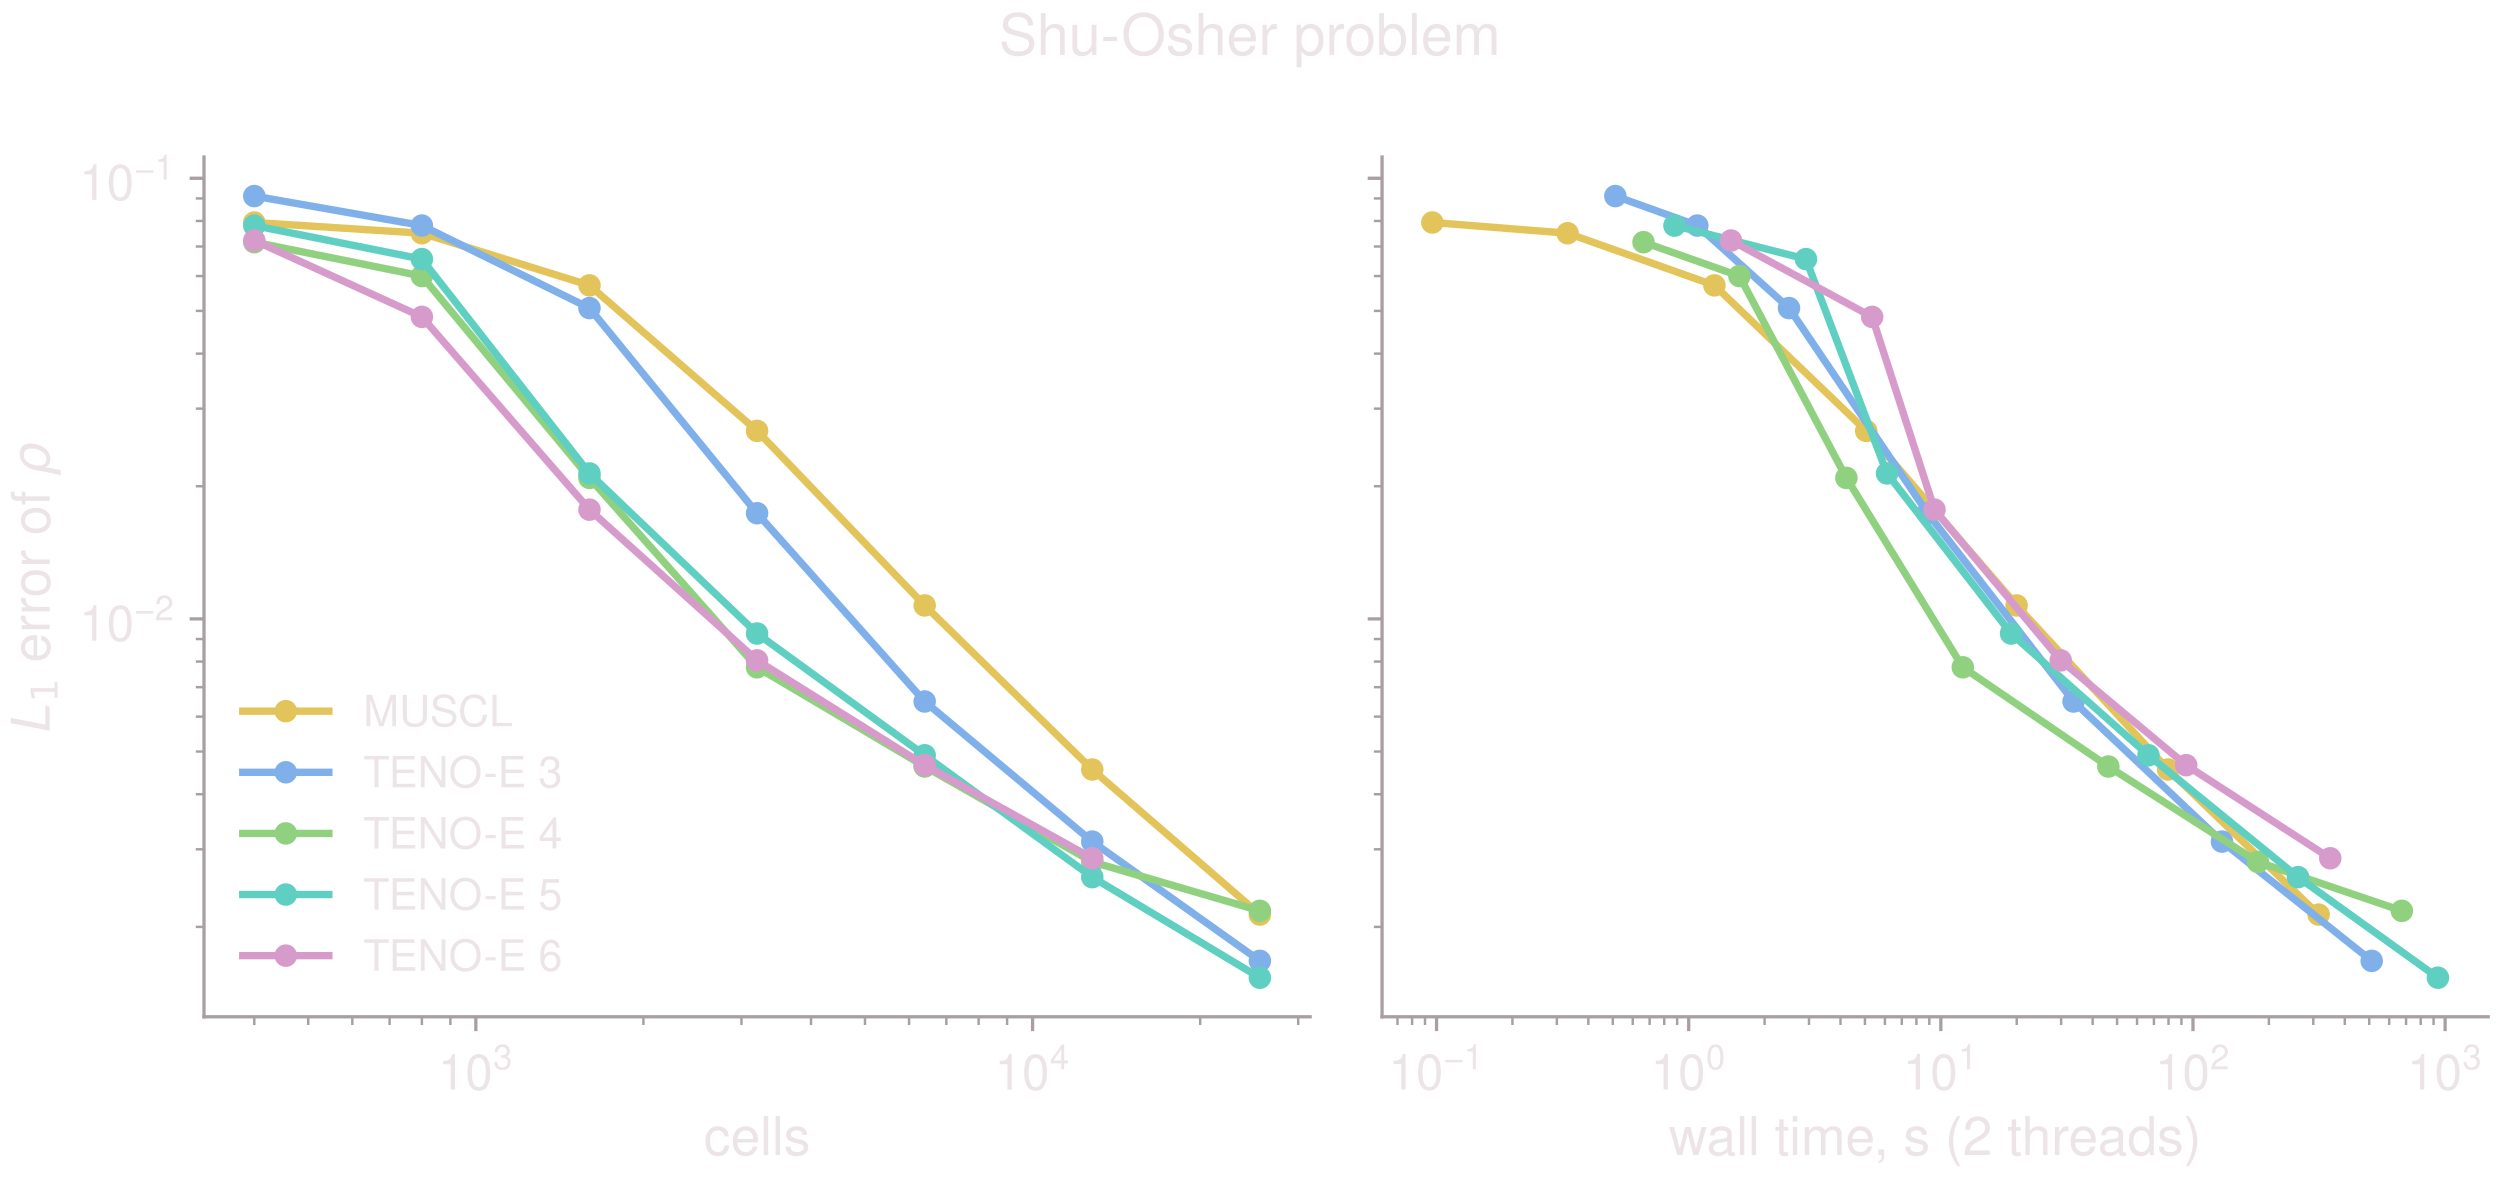
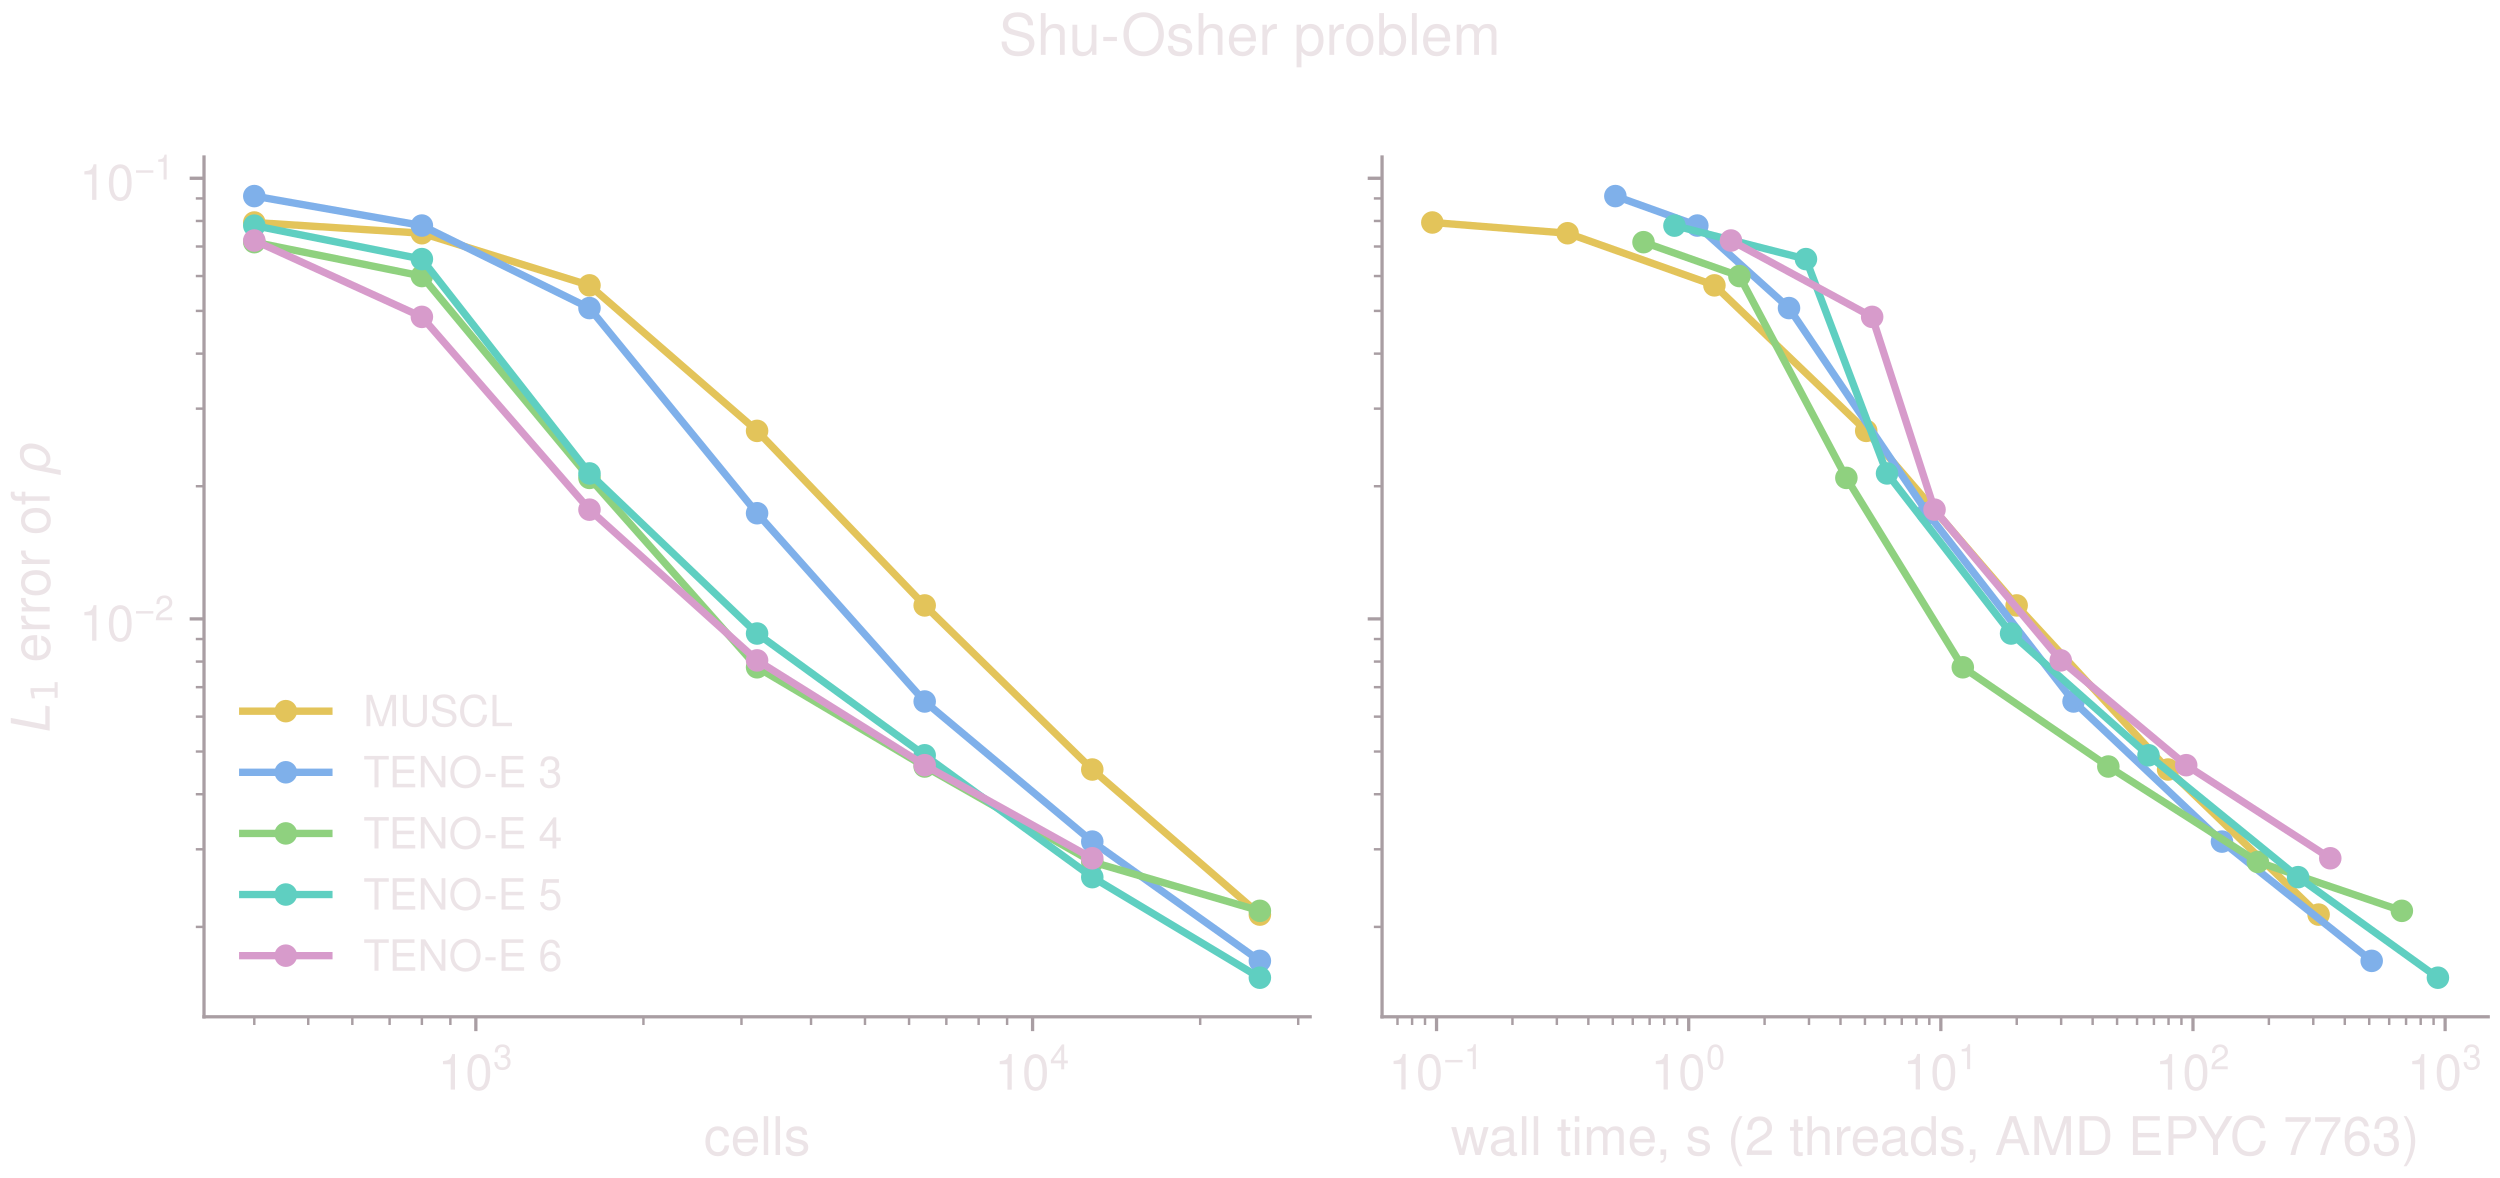
<svg xmlns="http://www.w3.org/2000/svg" xmlns:xlink="http://www.w3.org/1999/xlink" width="609.77pt" height="287.245pt" viewBox="0 0 609.77 287.245" version="1.1">
  <defs>
    <style type="text/css">*{stroke-linejoin: round; stroke-linecap: butt}</style>
  </defs>
  <g id="figure_1">
    <g id="patch_1">
      <path d="M 0 287.245  L 609.77 287.245  L 609.77 0  L 0 0  L 0 287.245  z " style="fill: none" />
    </g>
    <g id="axes_1">
      <g id="patch_2">
        <path d="M 49.76 248.003  L 319.555 248.003  L 319.555 38.295  L 49.76 38.295  L 49.76 248.003  z " style="fill: none" />
      </g>
      <g id="matplotlib.axis_1">
        <g id="xtick_1">
          <g id="line2d_1">
            <defs>
              <path id="me1e8b48456" d="M 0 0  L 0 3.5  " style="stroke: #a99ea3; stroke-width: 0.8" />
            </defs>
            <g>
              <use xlink:href="#me1e8b48456" x="116.061" y="248.003" style="fill: #a99ea3; stroke: #a99ea3; stroke-width: 0.8" />
            </g>
          </g>
          <g id="text_1">
            <g style="fill: #ece4e7" transform="translate(106.8212 265.9229)">
              <text>
                <tspan x="0" y="-0.16" style="font-size: 12px; font-family: 'Helvetica'; fill: #ece4e7">1</tspan>
                <tspan x="6.674" y="-0.16" style="font-size: 12px; font-family: 'Helvetica'; fill: #ece4e7">0</tspan>
                <tspan x="13.463" y="-5.116" style="font-size: 8.4px; font-family: 'Helvetica'; fill: #ece4e7">3</tspan>
              </text>
            </g>
          </g>
        </g>
        <g id="xtick_2">
          <g id="line2d_2">
            <g>
              <use xlink:href="#me1e8b48456" x="251.855" y="248.003" style="fill: #a99ea3; stroke: #a99ea3; stroke-width: 0.8" />
            </g>
          </g>
          <g id="text_2">
            <g style="fill: #ece4e7" transform="translate(242.6151 265.9229)">
              <text>
                <tspan x="0" y="-0.149" style="font-size: 12px; font-family: 'Helvetica'; fill: #ece4e7">1</tspan>
                <tspan x="6.674" y="-0.149" style="font-size: 12px; font-family: 'Helvetica'; fill: #ece4e7">0</tspan>
                <tspan x="13.463" y="-5.105" style="font-size: 8.4px; font-family: 'Helvetica'; fill: #ece4e7">4</tspan>
              </text>
            </g>
          </g>
        </g>
        <g id="xtick_3">
          <g id="line2d_3">
            <defs>
              <path id="m57ffbe8ec2" d="M 0 0  L 0 2  " style="stroke: #a99ea3; stroke-width: 0.6" />
            </defs>
            <g>
              <use xlink:href="#m57ffbe8ec2" x="62.023" y="248.003" style="fill: #a99ea3; stroke: #a99ea3; stroke-width: 0.6" />
            </g>
          </g>
        </g>
        <g id="xtick_4">
          <g id="line2d_4">
            <g>
              <use xlink:href="#m57ffbe8ec2" x="75.183" y="248.003" style="fill: #a99ea3; stroke: #a99ea3; stroke-width: 0.6" />
            </g>
          </g>
        </g>
        <g id="xtick_5">
          <g id="line2d_5">
            <g>
              <use xlink:href="#m57ffbe8ec2" x="85.936" y="248.003" style="fill: #a99ea3; stroke: #a99ea3; stroke-width: 0.6" />
            </g>
          </g>
        </g>
        <g id="xtick_6">
          <g id="line2d_6">
            <g>
              <use xlink:href="#m57ffbe8ec2" x="95.026" y="248.003" style="fill: #a99ea3; stroke: #a99ea3; stroke-width: 0.6" />
            </g>
          </g>
        </g>
        <g id="xtick_7">
          <g id="line2d_7">
            <g>
              <use xlink:href="#m57ffbe8ec2" x="102.901" y="248.003" style="fill: #a99ea3; stroke: #a99ea3; stroke-width: 0.6" />
            </g>
          </g>
        </g>
        <g id="xtick_8">
          <g id="line2d_8">
            <g>
              <use xlink:href="#m57ffbe8ec2" x="109.848" y="248.003" style="fill: #a99ea3; stroke: #a99ea3; stroke-width: 0.6" />
            </g>
          </g>
        </g>
        <g id="xtick_9">
          <g id="line2d_9">
            <g>
              <use xlink:href="#m57ffbe8ec2" x="156.939" y="248.003" style="fill: #a99ea3; stroke: #a99ea3; stroke-width: 0.6" />
            </g>
          </g>
        </g>
        <g id="xtick_10">
          <g id="line2d_10">
            <g>
              <use xlink:href="#m57ffbe8ec2" x="180.851" y="248.003" style="fill: #a99ea3; stroke: #a99ea3; stroke-width: 0.6" />
            </g>
          </g>
        </g>
        <g id="xtick_11">
          <g id="line2d_11">
            <g>
              <use xlink:href="#m57ffbe8ec2" x="197.817" y="248.003" style="fill: #a99ea3; stroke: #a99ea3; stroke-width: 0.6" />
            </g>
          </g>
        </g>
        <g id="xtick_12">
          <g id="line2d_12">
            <g>
              <use xlink:href="#m57ffbe8ec2" x="210.977" y="248.003" style="fill: #a99ea3; stroke: #a99ea3; stroke-width: 0.6" />
            </g>
          </g>
        </g>
        <g id="xtick_13">
          <g id="line2d_13">
            <g>
              <use xlink:href="#m57ffbe8ec2" x="221.729" y="248.003" style="fill: #a99ea3; stroke: #a99ea3; stroke-width: 0.6" />
            </g>
          </g>
        </g>
        <g id="xtick_14">
          <g id="line2d_14">
            <g>
              <use xlink:href="#m57ffbe8ec2" x="230.82" y="248.003" style="fill: #a99ea3; stroke: #a99ea3; stroke-width: 0.6" />
            </g>
          </g>
        </g>
        <g id="xtick_15">
          <g id="line2d_15">
            <g>
              <use xlink:href="#m57ffbe8ec2" x="238.695" y="248.003" style="fill: #a99ea3; stroke: #a99ea3; stroke-width: 0.6" />
            </g>
          </g>
        </g>
        <g id="xtick_16">
          <g id="line2d_16">
            <g>
              <use xlink:href="#m57ffbe8ec2" x="245.641" y="248.003" style="fill: #a99ea3; stroke: #a99ea3; stroke-width: 0.6" />
            </g>
          </g>
        </g>
        <g id="xtick_17">
          <g id="line2d_17">
            <g>
              <use xlink:href="#m57ffbe8ec2" x="292.733" y="248.003" style="fill: #a99ea3; stroke: #a99ea3; stroke-width: 0.6" />
            </g>
          </g>
        </g>
        <g id="xtick_18">
          <g id="line2d_18">
            <g>
              <use xlink:href="#m57ffbe8ec2" x="316.645" y="248.003" style="fill: #a99ea3; stroke: #a99ea3; stroke-width: 0.6" />
            </g>
          </g>
        </g>
        <g id="text_3">
          <text style="font-size: 13px; font-family: 'Helvetica', 'Arial', 'DejaVu Sans'; text-anchor: middle; fill: #ece4e7" x="184.657" y="281.712" transform="rotate(-0 184.6575 281.712)">cells</text>
        </g>
      </g>
      <g id="matplotlib.axis_2">
        <g id="ytick_1">
          <g id="line2d_19">
            <defs>
              <path id="m45a4b21da7" d="M 0 0  L -3.5 0  " style="stroke: #a99ea3; stroke-width: 0.8" />
            </defs>
            <g>
              <use xlink:href="#m45a4b21da7" x="49.76" y="150.952" style="fill: #a99ea3; stroke: #a99ea3; stroke-width: 0.8" />
            </g>
          </g>
          <g id="text_4">
            <g style="fill: #ece4e7" transform="translate(19.36 156.4123)">
              <text>
                <tspan x="0" y="-0.149" style="font-size: 12px; font-family: 'Helvetica'; fill: #ece4e7">1</tspan>
                <tspan x="6.674" y="-0.149" style="font-size: 12px; font-family: 'Helvetica'; fill: #ece4e7">0</tspan>
                <tspan x="13.463" y="-5.105" style="font-size: 8.4px; font-family: 'Helvetica'; fill: #ece4e7">−</tspan>
                <tspan x="18.368" y="-5.105" style="font-size: 8.4px; font-family: 'Helvetica'; fill: #ece4e7">2</tspan>
              </text>
            </g>
          </g>
        </g>
        <g id="ytick_2">
          <g id="line2d_20">
            <g>
              <use xlink:href="#m45a4b21da7" x="49.76" y="43.48" style="fill: #a99ea3; stroke: #a99ea3; stroke-width: 0.8" />
            </g>
          </g>
          <g id="text_5">
            <g style="fill: #ece4e7" transform="translate(19.36 48.93989)">
              <text>
                <tspan x="0" y="-0.192" style="font-size: 12px; font-family: 'Helvetica'; fill: #ece4e7">1</tspan>
                <tspan x="6.674" y="-0.192" style="font-size: 12px; font-family: 'Helvetica'; fill: #ece4e7">0</tspan>
                <tspan x="13.463" y="-5.148" style="font-size: 8.4px; font-family: 'Helvetica'; fill: #ece4e7">−</tspan>
                <tspan x="18.368" y="-5.148" style="font-size: 8.4px; font-family: 'Helvetica'; fill: #ece4e7">1</tspan>
              </text>
            </g>
          </g>
        </g>
        <g id="ytick_3">
          <g id="line2d_21">
            <defs>
              <path id="m265b139cae" d="M 0 0  L -2 0  " style="stroke: #a99ea3; stroke-width: 0.6" />
            </defs>
            <g>
              <use xlink:href="#m265b139cae" x="49.76" y="226.072" style="fill: #a99ea3; stroke: #a99ea3; stroke-width: 0.6" />
            </g>
          </g>
        </g>
        <g id="ytick_4">
          <g id="line2d_22">
            <g>
              <use xlink:href="#m265b139cae" x="49.76" y="207.147" style="fill: #a99ea3; stroke: #a99ea3; stroke-width: 0.6" />
            </g>
          </g>
        </g>
        <g id="ytick_5">
          <g id="line2d_23">
            <g>
              <use xlink:href="#m265b139cae" x="49.76" y="193.72" style="fill: #a99ea3; stroke: #a99ea3; stroke-width: 0.6" />
            </g>
          </g>
        </g>
        <g id="ytick_6">
          <g id="line2d_24">
            <g>
              <use xlink:href="#m265b139cae" x="49.76" y="183.305" style="fill: #a99ea3; stroke: #a99ea3; stroke-width: 0.6" />
            </g>
          </g>
        </g>
        <g id="ytick_7">
          <g id="line2d_25">
            <g>
              <use xlink:href="#m265b139cae" x="49.76" y="174.795" style="fill: #a99ea3; stroke: #a99ea3; stroke-width: 0.6" />
            </g>
          </g>
        </g>
        <g id="ytick_8">
          <g id="line2d_26">
            <g>
              <use xlink:href="#m265b139cae" x="49.76" y="167.6" style="fill: #a99ea3; stroke: #a99ea3; stroke-width: 0.6" />
            </g>
          </g>
        </g>
        <g id="ytick_9">
          <g id="line2d_27">
            <g>
              <use xlink:href="#m265b139cae" x="49.76" y="161.367" style="fill: #a99ea3; stroke: #a99ea3; stroke-width: 0.6" />
            </g>
          </g>
        </g>
        <g id="ytick_10">
          <g id="line2d_28">
            <g>
              <use xlink:href="#m265b139cae" x="49.76" y="155.87" style="fill: #a99ea3; stroke: #a99ea3; stroke-width: 0.6" />
            </g>
          </g>
        </g>
        <g id="ytick_11">
          <g id="line2d_29">
            <g>
              <use xlink:href="#m265b139cae" x="49.76" y="118.6" style="fill: #a99ea3; stroke: #a99ea3; stroke-width: 0.6" />
            </g>
          </g>
        </g>
        <g id="ytick_12">
          <g id="line2d_30">
            <g>
              <use xlink:href="#m265b139cae" x="49.76" y="99.675" style="fill: #a99ea3; stroke: #a99ea3; stroke-width: 0.6" />
            </g>
          </g>
        </g>
        <g id="ytick_13">
          <g id="line2d_31">
            <g>
              <use xlink:href="#m265b139cae" x="49.76" y="86.247" style="fill: #a99ea3; stroke: #a99ea3; stroke-width: 0.6" />
            </g>
          </g>
        </g>
        <g id="ytick_14">
          <g id="line2d_32">
            <g>
              <use xlink:href="#m265b139cae" x="49.76" y="75.832" style="fill: #a99ea3; stroke: #a99ea3; stroke-width: 0.6" />
            </g>
          </g>
        </g>
        <g id="ytick_15">
          <g id="line2d_33">
            <g>
              <use xlink:href="#m265b139cae" x="49.76" y="67.323" style="fill: #a99ea3; stroke: #a99ea3; stroke-width: 0.6" />
            </g>
          </g>
        </g>
        <g id="ytick_16">
          <g id="line2d_34">
            <g>
              <use xlink:href="#m265b139cae" x="49.76" y="60.128" style="fill: #a99ea3; stroke: #a99ea3; stroke-width: 0.6" />
            </g>
          </g>
        </g>
        <g id="ytick_17">
          <g id="line2d_35">
            <g>
              <use xlink:href="#m265b139cae" x="49.76" y="53.895" style="fill: #a99ea3; stroke: #a99ea3; stroke-width: 0.6" />
            </g>
          </g>
        </g>
        <g id="ytick_18">
          <g id="line2d_36">
            <g>
              <use xlink:href="#m265b139cae" x="49.76" y="48.398" style="fill: #a99ea3; stroke: #a99ea3; stroke-width: 0.6" />
            </g>
          </g>
        </g>
        <g id="text_6">
          <g style="fill: #ece4e7" transform="translate(12.63 178.574) rotate(-90)">
            <text>
              <tspan x="0" y="-0.516" style="font-style: oblique; font-size: 13px; font-family: 'DejaVu Sans'; fill: #ece4e7">L</tspan>
              <tspan x="62.512" y="-0.516" style="font-style: oblique; font-size: 13px; font-family: 'DejaVu Sans'; fill: #ece4e7">ρ</tspan>
              <tspan x="7.243" y="1.434" style="font-size: 9.1px; font-family: 'DejaVu Sans'; fill: #ece4e7">1</tspan>
              <tspan x="13.388" y="-0.516" style="font-size: 13px; font-family: 'Helvetica'; fill: #ece4e7"> </tspan>
              <tspan x="17" y="-0.516" style="font-size: 13px; font-family: 'Helvetica'; fill: #ece4e7">e</tspan>
              <tspan x="24.23" y="-0.516" style="font-size: 13px; font-family: 'Helvetica'; fill: #ece4e7">r</tspan>
              <tspan x="28.559" y="-0.516" style="font-size: 13px; font-family: 'Helvetica'; fill: #ece4e7">r</tspan>
              <tspan x="32.888" y="-0.516" style="font-size: 13px; font-family: 'Helvetica'; fill: #ece4e7">o</tspan>
              <tspan x="40.118" y="-0.516" style="font-size: 13px; font-family: 'Helvetica'; fill: #ece4e7">r</tspan>
              <tspan x="44.447" y="-0.516" style="font-size: 13px; font-family: 'Helvetica'; fill: #ece4e7"> </tspan>
              <tspan x="48.059" y="-0.516" style="font-size: 13px; font-family: 'Helvetica'; fill: #ece4e7">o</tspan>
              <tspan x="55.289" y="-0.516" style="font-size: 13px; font-family: 'Helvetica'; fill: #ece4e7">f</tspan>
              <tspan x="58.901" y="-0.516" style="font-size: 13px; font-family: 'Helvetica'; fill: #ece4e7"> </tspan>
            </text>
          </g>
        </g>
      </g>
      <g id="line2d_37">
        <path d="M 62.023 54.269  L 102.901 56.887  L 143.779 69.601  L 184.657 105.094  L 225.536 147.669  L 266.414 187.692  L 307.292 223.077  " clip-path="url(#p5bc04949c1)" style="fill: none; stroke: #e3c45a; stroke-width: 1.8; stroke-linecap: square" />
        <defs>
          <path id="maffd9f5bd6" d="M 0 2.25  C 0.597 2.25 1.169 2.013 1.591 1.591  C 2.013 1.169 2.25 0.597 2.25 0  C 2.25 -0.597 2.013 -1.169 1.591 -1.591  C 1.169 -2.013 0.597 -2.25 0 -2.25  C -0.597 -2.25 -1.169 -2.013 -1.591 -1.591  C -2.013 -1.169 -2.25 -0.597 -2.25 0  C -2.25 0.597 -2.013 1.169 -1.591 1.591  C -1.169 2.013 -0.597 2.25 0 2.25  z " style="stroke: #e3c45a" />
        </defs>
        <g clip-path="url(#p5bc04949c1)">
          <use xlink:href="#maffd9f5bd6" x="62.023" y="54.269" style="fill: #e3c45a; stroke: #e3c45a" />
          <use xlink:href="#maffd9f5bd6" x="102.901" y="56.887" style="fill: #e3c45a; stroke: #e3c45a" />
          <use xlink:href="#maffd9f5bd6" x="143.779" y="69.601" style="fill: #e3c45a; stroke: #e3c45a" />
          <use xlink:href="#maffd9f5bd6" x="184.657" y="105.094" style="fill: #e3c45a; stroke: #e3c45a" />
          <use xlink:href="#maffd9f5bd6" x="225.536" y="147.669" style="fill: #e3c45a; stroke: #e3c45a" />
          <use xlink:href="#maffd9f5bd6" x="266.414" y="187.692" style="fill: #e3c45a; stroke: #e3c45a" />
          <use xlink:href="#maffd9f5bd6" x="307.292" y="223.077" style="fill: #e3c45a; stroke: #e3c45a" />
        </g>
      </g>
      <g id="line2d_38">
        <path d="M 62.023 47.827  L 102.901 55.015  L 143.779 75.141  L 184.657 125.181  L 225.536 171.1  L 266.414 205.274  L 307.292 234.364  " clip-path="url(#p5bc04949c1)" style="fill: none; stroke: #7fb0ea; stroke-width: 1.8; stroke-linecap: square" />
        <defs>
          <path id="maeb227c04e" d="M 0 2.25  C 0.597 2.25 1.169 2.013 1.591 1.591  C 2.013 1.169 2.25 0.597 2.25 0  C 2.25 -0.597 2.013 -1.169 1.591 -1.591  C 1.169 -2.013 0.597 -2.25 0 -2.25  C -0.597 -2.25 -1.169 -2.013 -1.591 -1.591  C -2.013 -1.169 -2.25 -0.597 -2.25 0  C -2.25 0.597 -2.013 1.169 -1.591 1.591  C -1.169 2.013 -0.597 2.25 0 2.25  z " style="stroke: #7fb0ea" />
        </defs>
        <g clip-path="url(#p5bc04949c1)">
          <use xlink:href="#maeb227c04e" x="62.023" y="47.827" style="fill: #7fb0ea; stroke: #7fb0ea" />
          <use xlink:href="#maeb227c04e" x="102.901" y="55.015" style="fill: #7fb0ea; stroke: #7fb0ea" />
          <use xlink:href="#maeb227c04e" x="143.779" y="75.141" style="fill: #7fb0ea; stroke: #7fb0ea" />
          <use xlink:href="#maeb227c04e" x="184.657" y="125.181" style="fill: #7fb0ea; stroke: #7fb0ea" />
          <use xlink:href="#maeb227c04e" x="225.536" y="171.1" style="fill: #7fb0ea; stroke: #7fb0ea" />
          <use xlink:href="#maeb227c04e" x="266.414" y="205.274" style="fill: #7fb0ea; stroke: #7fb0ea" />
          <use xlink:href="#maeb227c04e" x="307.292" y="234.364" style="fill: #7fb0ea; stroke: #7fb0ea" />
        </g>
      </g>
      <g id="line2d_39">
        <path d="M 62.023 59.068  L 102.901 67.333  L 143.779 116.563  L 184.657 162.759  L 225.536 186.96  L 266.414 210.228  L 307.292 222.16  " clip-path="url(#p5bc04949c1)" style="fill: none; stroke: #8fd17f; stroke-width: 1.8; stroke-linecap: square" />
        <defs>
          <path id="mba6fca956d" d="M 0 2.25  C 0.597 2.25 1.169 2.013 1.591 1.591  C 2.013 1.169 2.25 0.597 2.25 0  C 2.25 -0.597 2.013 -1.169 1.591 -1.591  C 1.169 -2.013 0.597 -2.25 0 -2.25  C -0.597 -2.25 -1.169 -2.013 -1.591 -1.591  C -2.013 -1.169 -2.25 -0.597 -2.25 0  C -2.25 0.597 -2.013 1.169 -1.591 1.591  C -1.169 2.013 -0.597 2.25 0 2.25  z " style="stroke: #8fd17f" />
        </defs>
        <g clip-path="url(#p5bc04949c1)">
          <use xlink:href="#mba6fca956d" x="62.023" y="59.068" style="fill: #8fd17f; stroke: #8fd17f" />
          <use xlink:href="#mba6fca956d" x="102.901" y="67.333" style="fill: #8fd17f; stroke: #8fd17f" />
          <use xlink:href="#mba6fca956d" x="143.779" y="116.563" style="fill: #8fd17f; stroke: #8fd17f" />
          <use xlink:href="#mba6fca956d" x="184.657" y="162.759" style="fill: #8fd17f; stroke: #8fd17f" />
          <use xlink:href="#mba6fca956d" x="225.536" y="186.96" style="fill: #8fd17f; stroke: #8fd17f" />
          <use xlink:href="#mba6fca956d" x="266.414" y="210.228" style="fill: #8fd17f; stroke: #8fd17f" />
          <use xlink:href="#mba6fca956d" x="307.292" y="222.16" style="fill: #8fd17f; stroke: #8fd17f" />
        </g>
      </g>
      <g id="line2d_40">
        <path d="M 62.023 55.033  L 102.901 63.197  L 143.779 115.473  L 184.657 154.521  L 225.536 184.218  L 266.414 213.944  L 307.292 238.471  " clip-path="url(#p5bc04949c1)" style="fill: none; stroke: #5fcfc1; stroke-width: 1.8; stroke-linecap: square" />
        <defs>
          <path id="m1277609349" d="M 0 2.25  C 0.597 2.25 1.169 2.013 1.591 1.591  C 2.013 1.169 2.25 0.597 2.25 0  C 2.25 -0.597 2.013 -1.169 1.591 -1.591  C 1.169 -2.013 0.597 -2.25 0 -2.25  C -0.597 -2.25 -1.169 -2.013 -1.591 -1.591  C -2.013 -1.169 -2.25 -0.597 -2.25 0  C -2.25 0.597 -2.013 1.169 -1.591 1.591  C -1.169 2.013 -0.597 2.25 0 2.25  z " style="stroke: #5fcfc1" />
        </defs>
        <g clip-path="url(#p5bc04949c1)">
          <use xlink:href="#m1277609349" x="62.023" y="55.033" style="fill: #5fcfc1; stroke: #5fcfc1" />
          <use xlink:href="#m1277609349" x="102.901" y="63.197" style="fill: #5fcfc1; stroke: #5fcfc1" />
          <use xlink:href="#m1277609349" x="143.779" y="115.473" style="fill: #5fcfc1; stroke: #5fcfc1" />
          <use xlink:href="#m1277609349" x="184.657" y="154.521" style="fill: #5fcfc1; stroke: #5fcfc1" />
          <use xlink:href="#m1277609349" x="225.536" y="184.218" style="fill: #5fcfc1; stroke: #5fcfc1" />
          <use xlink:href="#m1277609349" x="266.414" y="213.944" style="fill: #5fcfc1; stroke: #5fcfc1" />
          <use xlink:href="#m1277609349" x="307.292" y="238.471" style="fill: #5fcfc1; stroke: #5fcfc1" />
        </g>
      </g>
      <g id="line2d_41">
        <path d="M 62.023 58.661  L 102.901 77.29  L 143.779 124.31  L 184.657 161.075  L 225.536 186.636  L 266.414 209.338  " clip-path="url(#p5bc04949c1)" style="fill: none; stroke: #d79bcb; stroke-width: 1.8; stroke-linecap: square" />
        <defs>
          <path id="m2d1431ff7d" d="M 0 2.25  C 0.597 2.25 1.169 2.013 1.591 1.591  C 2.013 1.169 2.25 0.597 2.25 0  C 2.25 -0.597 2.013 -1.169 1.591 -1.591  C 1.169 -2.013 0.597 -2.25 0 -2.25  C -0.597 -2.25 -1.169 -2.013 -1.591 -1.591  C -2.013 -1.169 -2.25 -0.597 -2.25 0  C -2.25 0.597 -2.013 1.169 -1.591 1.591  C -1.169 2.013 -0.597 2.25 0 2.25  z " style="stroke: #d79bcb" />
        </defs>
        <g clip-path="url(#p5bc04949c1)">
          <use xlink:href="#m2d1431ff7d" x="62.023" y="58.661" style="fill: #d79bcb; stroke: #d79bcb" />
          <use xlink:href="#m2d1431ff7d" x="102.901" y="77.29" style="fill: #d79bcb; stroke: #d79bcb" />
          <use xlink:href="#m2d1431ff7d" x="143.779" y="124.31" style="fill: #d79bcb; stroke: #d79bcb" />
          <use xlink:href="#m2d1431ff7d" x="184.657" y="161.075" style="fill: #d79bcb; stroke: #d79bcb" />
          <use xlink:href="#m2d1431ff7d" x="225.536" y="186.636" style="fill: #d79bcb; stroke: #d79bcb" />
          <use xlink:href="#m2d1431ff7d" x="266.414" y="209.338" style="fill: #d79bcb; stroke: #d79bcb" />
        </g>
      </g>
      <g id="patch_3">
        <path d="M 49.76 248.003  L 49.76 38.295  " style="fill: none; stroke: #a99ea3; stroke-width: 0.8; stroke-linejoin: miter; stroke-linecap: square" />
      </g>
      <g id="patch_4">
        <path d="M 49.76 248.003  L 319.555 248.003  " style="fill: none; stroke: #a99ea3; stroke-width: 0.8; stroke-linejoin: miter; stroke-linecap: square" />
      </g>
      <g id="legend_1">
        <g id="line2d_42">
          <path d="M 59.21 173.457  L 69.71 173.457  L 80.21 173.457  " style="fill: none; stroke: #e3c45a; stroke-width: 1.8; stroke-linecap: square" />
          <g>
            <use xlink:href="#maffd9f5bd6" x="69.71" y="173.457" style="fill: #e3c45a; stroke: #e3c45a" />
          </g>
        </g>
        <g id="text_7">
          <text style="font-size: 10.5px; font-family: 'Helvetica', 'Arial', 'DejaVu Sans'; text-anchor: start; fill: #ece4e7" x="88.61" y="177.132" transform="rotate(-0 88.61 177.132)">MUSCL</text>
        </g>
        <g id="line2d_43">
          <path d="M 59.21 188.366  L 69.71 188.366  L 80.21 188.366  " style="fill: none; stroke: #7fb0ea; stroke-width: 1.8; stroke-linecap: square" />
          <g>
            <use xlink:href="#maeb227c04e" x="69.71" y="188.366" style="fill: #7fb0ea; stroke: #7fb0ea" />
          </g>
        </g>
        <g id="text_8">
          <text style="font-size: 10.5px; font-family: 'Helvetica', 'Arial', 'DejaVu Sans'; text-anchor: start; fill: #ece4e7" x="88.61" y="192.041" transform="rotate(-0 88.61 192.0412)">TENO-E 3</text>
        </g>
        <g id="line2d_44">
          <path d="M 59.21 203.275  L 69.71 203.275  L 80.21 203.275  " style="fill: none; stroke: #8fd17f; stroke-width: 1.8; stroke-linecap: square" />
          <g>
            <use xlink:href="#mba6fca956d" x="69.71" y="203.275" style="fill: #8fd17f; stroke: #8fd17f" />
          </g>
        </g>
        <g id="text_9">
          <text style="font-size: 10.5px; font-family: 'Helvetica', 'Arial', 'DejaVu Sans'; text-anchor: start; fill: #ece4e7" x="88.61" y="206.95" transform="rotate(-0 88.61 206.9504)">TENO-E 4</text>
        </g>
        <g id="line2d_45">
          <path d="M 59.21 218.185  L 69.71 218.185  L 80.21 218.185  " style="fill: none; stroke: #5fcfc1; stroke-width: 1.8; stroke-linecap: square" />
          <g>
            <use xlink:href="#m1277609349" x="69.71" y="218.185" style="fill: #5fcfc1; stroke: #5fcfc1" />
          </g>
        </g>
        <g id="text_10">
          <text style="font-size: 10.5px; font-family: 'Helvetica', 'Arial', 'DejaVu Sans'; text-anchor: start; fill: #ece4e7" x="88.61" y="221.86" transform="rotate(-0 88.61 221.8596)">TENO-E 5</text>
        </g>
        <g id="line2d_46">
          <path d="M 59.21 233.094  L 69.71 233.094  L 80.21 233.094  " style="fill: none; stroke: #d79bcb; stroke-width: 1.8; stroke-linecap: square" />
          <g>
            <use xlink:href="#m2d1431ff7d" x="69.71" y="233.094" style="fill: #d79bcb; stroke: #d79bcb" />
          </g>
        </g>
        <g id="text_11">
          <text style="font-size: 10.5px; font-family: 'Helvetica', 'Arial', 'DejaVu Sans'; text-anchor: start; fill: #ece4e7" x="88.61" y="236.769" transform="rotate(-0 88.61 236.7688)">TENO-E 6</text>
        </g>
      </g>
    </g>
    <g id="axes_2">
      <g id="patch_5">
        <path d="M 337.095 248.003  L 606.89 248.003  L 606.89 38.295  L 337.095 38.295  L 337.095 248.003  z " style="fill: none" />
      </g>
      <g id="matplotlib.axis_3">
        <g id="xtick_19">
          <g id="line2d_47">
            <g>
              <use xlink:href="#me1e8b48456" x="350.385" y="248.003" style="fill: #a99ea3; stroke: #a99ea3; stroke-width: 0.8" />
            </g>
          </g>
          <g id="text_12">
            <g style="fill: #ece4e7" transform="translate(338.6848 265.9229)">
              <text>
                <tspan x="0" y="-0.192" style="font-size: 12px; font-family: 'Helvetica'; fill: #ece4e7">1</tspan>
                <tspan x="6.674" y="-0.192" style="font-size: 12px; font-family: 'Helvetica'; fill: #ece4e7">0</tspan>
                <tspan x="13.463" y="-5.148" style="font-size: 8.4px; font-family: 'Helvetica'; fill: #ece4e7">−</tspan>
                <tspan x="18.368" y="-5.148" style="font-size: 8.4px; font-family: 'Helvetica'; fill: #ece4e7">1</tspan>
              </text>
            </g>
          </g>
        </g>
        <g id="xtick_20">
          <g id="line2d_48">
            <g>
              <use xlink:href="#me1e8b48456" x="411.885" y="248.003" style="fill: #a99ea3; stroke: #a99ea3; stroke-width: 0.8" />
            </g>
          </g>
          <g id="text_13">
            <g style="fill: #ece4e7" transform="translate(402.6451 265.9229)">
              <text>
                <tspan x="0" y="-0.171" style="font-size: 12px; font-family: 'Helvetica'; fill: #ece4e7">1</tspan>
                <tspan x="6.674" y="-0.171" style="font-size: 12px; font-family: 'Helvetica'; fill: #ece4e7">0</tspan>
                <tspan x="13.463" y="-5.127" style="font-size: 8.4px; font-family: 'Helvetica'; fill: #ece4e7">0</tspan>
              </text>
            </g>
          </g>
        </g>
        <g id="xtick_21">
          <g id="line2d_49">
            <g>
              <use xlink:href="#me1e8b48456" x="473.385" y="248.003" style="fill: #a99ea3; stroke: #a99ea3; stroke-width: 0.8" />
            </g>
          </g>
          <g id="text_14">
            <g style="fill: #ece4e7" transform="translate(464.1454 265.9229)">
              <text>
                <tspan x="0" y="-0.192" style="font-size: 12px; font-family: 'Helvetica'; fill: #ece4e7">1</tspan>
                <tspan x="6.674" y="-0.192" style="font-size: 12px; font-family: 'Helvetica'; fill: #ece4e7">0</tspan>
                <tspan x="13.463" y="-5.148" style="font-size: 8.4px; font-family: 'Helvetica'; fill: #ece4e7">1</tspan>
              </text>
            </g>
          </g>
        </g>
        <g id="xtick_22">
          <g id="line2d_50">
            <g>
              <use xlink:href="#me1e8b48456" x="534.886" y="248.003" style="fill: #a99ea3; stroke: #a99ea3; stroke-width: 0.8" />
            </g>
          </g>
          <g id="text_15">
            <g style="fill: #ece4e7" transform="translate(525.6456 265.9229)">
              <text>
                <tspan x="0" y="-0.149" style="font-size: 12px; font-family: 'Helvetica'; fill: #ece4e7">1</tspan>
                <tspan x="6.674" y="-0.149" style="font-size: 12px; font-family: 'Helvetica'; fill: #ece4e7">0</tspan>
                <tspan x="13.463" y="-5.105" style="font-size: 8.4px; font-family: 'Helvetica'; fill: #ece4e7">2</tspan>
              </text>
            </g>
          </g>
        </g>
        <g id="xtick_23">
          <g id="line2d_51">
            <g>
              <use xlink:href="#me1e8b48456" x="596.386" y="248.003" style="fill: #a99ea3; stroke: #a99ea3; stroke-width: 0.8" />
            </g>
          </g>
          <g id="text_16">
            <g style="fill: #ece4e7" transform="translate(587.1459 265.9229)">
              <text>
                <tspan x="0" y="-0.16" style="font-size: 12px; font-family: 'Helvetica'; fill: #ece4e7">1</tspan>
                <tspan x="6.674" y="-0.16" style="font-size: 12px; font-family: 'Helvetica'; fill: #ece4e7">0</tspan>
                <tspan x="13.463" y="-5.116" style="font-size: 8.4px; font-family: 'Helvetica'; fill: #ece4e7">3</tspan>
              </text>
            </g>
          </g>
        </g>
        <g id="xtick_24">
          <g id="line2d_52">
            <g>
              <use xlink:href="#m57ffbe8ec2" x="340.858" y="248.003" style="fill: #a99ea3; stroke: #a99ea3; stroke-width: 0.6" />
            </g>
          </g>
        </g>
        <g id="xtick_25">
          <g id="line2d_53">
            <g>
              <use xlink:href="#m57ffbe8ec2" x="344.425" y="248.003" style="fill: #a99ea3; stroke: #a99ea3; stroke-width: 0.6" />
            </g>
          </g>
        </g>
        <g id="xtick_26">
          <g id="line2d_54">
            <g>
              <use xlink:href="#m57ffbe8ec2" x="347.571" y="248.003" style="fill: #a99ea3; stroke: #a99ea3; stroke-width: 0.6" />
            </g>
          </g>
        </g>
        <g id="xtick_27">
          <g id="line2d_55">
            <g>
              <use xlink:href="#m57ffbe8ec2" x="368.898" y="248.003" style="fill: #a99ea3; stroke: #a99ea3; stroke-width: 0.6" />
            </g>
          </g>
        </g>
        <g id="xtick_28">
          <g id="line2d_56">
            <g>
              <use xlink:href="#m57ffbe8ec2" x="379.728" y="248.003" style="fill: #a99ea3; stroke: #a99ea3; stroke-width: 0.6" />
            </g>
          </g>
        </g>
        <g id="xtick_29">
          <g id="line2d_57">
            <g>
              <use xlink:href="#m57ffbe8ec2" x="387.412" y="248.003" style="fill: #a99ea3; stroke: #a99ea3; stroke-width: 0.6" />
            </g>
          </g>
        </g>
        <g id="xtick_30">
          <g id="line2d_58">
            <g>
              <use xlink:href="#m57ffbe8ec2" x="393.372" y="248.003" style="fill: #a99ea3; stroke: #a99ea3; stroke-width: 0.6" />
            </g>
          </g>
        </g>
        <g id="xtick_31">
          <g id="line2d_59">
            <g>
              <use xlink:href="#m57ffbe8ec2" x="398.241" y="248.003" style="fill: #a99ea3; stroke: #a99ea3; stroke-width: 0.6" />
            </g>
          </g>
        </g>
        <g id="xtick_32">
          <g id="line2d_60">
            <g>
              <use xlink:href="#m57ffbe8ec2" x="402.359" y="248.003" style="fill: #a99ea3; stroke: #a99ea3; stroke-width: 0.6" />
            </g>
          </g>
        </g>
        <g id="xtick_33">
          <g id="line2d_61">
            <g>
              <use xlink:href="#m57ffbe8ec2" x="405.925" y="248.003" style="fill: #a99ea3; stroke: #a99ea3; stroke-width: 0.6" />
            </g>
          </g>
        </g>
        <g id="xtick_34">
          <g id="line2d_62">
            <g>
              <use xlink:href="#m57ffbe8ec2" x="409.071" y="248.003" style="fill: #a99ea3; stroke: #a99ea3; stroke-width: 0.6" />
            </g>
          </g>
        </g>
        <g id="xtick_35">
          <g id="line2d_63">
            <g>
              <use xlink:href="#m57ffbe8ec2" x="430.399" y="248.003" style="fill: #a99ea3; stroke: #a99ea3; stroke-width: 0.6" />
            </g>
          </g>
        </g>
        <g id="xtick_36">
          <g id="line2d_64">
            <g>
              <use xlink:href="#m57ffbe8ec2" x="441.228" y="248.003" style="fill: #a99ea3; stroke: #a99ea3; stroke-width: 0.6" />
            </g>
          </g>
        </g>
        <g id="xtick_37">
          <g id="line2d_65">
            <g>
              <use xlink:href="#m57ffbe8ec2" x="448.912" y="248.003" style="fill: #a99ea3; stroke: #a99ea3; stroke-width: 0.6" />
            </g>
          </g>
        </g>
        <g id="xtick_38">
          <g id="line2d_66">
            <g>
              <use xlink:href="#m57ffbe8ec2" x="454.872" y="248.003" style="fill: #a99ea3; stroke: #a99ea3; stroke-width: 0.6" />
            </g>
          </g>
        </g>
        <g id="xtick_39">
          <g id="line2d_67">
            <g>
              <use xlink:href="#m57ffbe8ec2" x="459.742" y="248.003" style="fill: #a99ea3; stroke: #a99ea3; stroke-width: 0.6" />
            </g>
          </g>
        </g>
        <g id="xtick_40">
          <g id="line2d_68">
            <g>
              <use xlink:href="#m57ffbe8ec2" x="463.859" y="248.003" style="fill: #a99ea3; stroke: #a99ea3; stroke-width: 0.6" />
            </g>
          </g>
        </g>
        <g id="xtick_41">
          <g id="line2d_69">
            <g>
              <use xlink:href="#m57ffbe8ec2" x="467.425" y="248.003" style="fill: #a99ea3; stroke: #a99ea3; stroke-width: 0.6" />
            </g>
          </g>
        </g>
        <g id="xtick_42">
          <g id="line2d_70">
            <g>
              <use xlink:href="#m57ffbe8ec2" x="470.571" y="248.003" style="fill: #a99ea3; stroke: #a99ea3; stroke-width: 0.6" />
            </g>
          </g>
        </g>
        <g id="xtick_43">
          <g id="line2d_71">
            <g>
              <use xlink:href="#m57ffbe8ec2" x="491.899" y="248.003" style="fill: #a99ea3; stroke: #a99ea3; stroke-width: 0.6" />
            </g>
          </g>
        </g>
        <g id="xtick_44">
          <g id="line2d_72">
            <g>
              <use xlink:href="#m57ffbe8ec2" x="502.728" y="248.003" style="fill: #a99ea3; stroke: #a99ea3; stroke-width: 0.6" />
            </g>
          </g>
        </g>
        <g id="xtick_45">
          <g id="line2d_73">
            <g>
              <use xlink:href="#m57ffbe8ec2" x="510.412" y="248.003" style="fill: #a99ea3; stroke: #a99ea3; stroke-width: 0.6" />
            </g>
          </g>
        </g>
        <g id="xtick_46">
          <g id="line2d_74">
            <g>
              <use xlink:href="#m57ffbe8ec2" x="516.372" y="248.003" style="fill: #a99ea3; stroke: #a99ea3; stroke-width: 0.6" />
            </g>
          </g>
        </g>
        <g id="xtick_47">
          <g id="line2d_75">
            <g>
              <use xlink:href="#m57ffbe8ec2" x="521.242" y="248.003" style="fill: #a99ea3; stroke: #a99ea3; stroke-width: 0.6" />
            </g>
          </g>
        </g>
        <g id="xtick_48">
          <g id="line2d_76">
            <g>
              <use xlink:href="#m57ffbe8ec2" x="525.359" y="248.003" style="fill: #a99ea3; stroke: #a99ea3; stroke-width: 0.6" />
            </g>
          </g>
        </g>
        <g id="xtick_49">
          <g id="line2d_77">
            <g>
              <use xlink:href="#m57ffbe8ec2" x="528.926" y="248.003" style="fill: #a99ea3; stroke: #a99ea3; stroke-width: 0.6" />
            </g>
          </g>
        </g>
        <g id="xtick_50">
          <g id="line2d_78">
            <g>
              <use xlink:href="#m57ffbe8ec2" x="532.072" y="248.003" style="fill: #a99ea3; stroke: #a99ea3; stroke-width: 0.6" />
            </g>
          </g>
        </g>
        <g id="xtick_51">
          <g id="line2d_79">
            <g>
              <use xlink:href="#m57ffbe8ec2" x="553.399" y="248.003" style="fill: #a99ea3; stroke: #a99ea3; stroke-width: 0.6" />
            </g>
          </g>
        </g>
        <g id="xtick_52">
          <g id="line2d_80">
            <g>
              <use xlink:href="#m57ffbe8ec2" x="564.229" y="248.003" style="fill: #a99ea3; stroke: #a99ea3; stroke-width: 0.6" />
            </g>
          </g>
        </g>
        <g id="xtick_53">
          <g id="line2d_81">
            <g>
              <use xlink:href="#m57ffbe8ec2" x="571.912" y="248.003" style="fill: #a99ea3; stroke: #a99ea3; stroke-width: 0.6" />
            </g>
          </g>
        </g>
        <g id="xtick_54">
          <g id="line2d_82">
            <g>
              <use xlink:href="#m57ffbe8ec2" x="577.872" y="248.003" style="fill: #a99ea3; stroke: #a99ea3; stroke-width: 0.6" />
            </g>
          </g>
        </g>
        <g id="xtick_55">
          <g id="line2d_83">
            <g>
              <use xlink:href="#m57ffbe8ec2" x="582.742" y="248.003" style="fill: #a99ea3; stroke: #a99ea3; stroke-width: 0.6" />
            </g>
          </g>
        </g>
        <g id="xtick_56">
          <g id="line2d_84">
            <g>
              <use xlink:href="#m57ffbe8ec2" x="586.859" y="248.003" style="fill: #a99ea3; stroke: #a99ea3; stroke-width: 0.6" />
            </g>
          </g>
        </g>
        <g id="xtick_57">
          <g id="line2d_85">
            <g>
              <use xlink:href="#m57ffbe8ec2" x="590.426" y="248.003" style="fill: #a99ea3; stroke: #a99ea3; stroke-width: 0.6" />
            </g>
          </g>
        </g>
        <g id="xtick_58">
          <g id="line2d_86">
            <g>
              <use xlink:href="#m57ffbe8ec2" x="593.572" y="248.003" style="fill: #a99ea3; stroke: #a99ea3; stroke-width: 0.6" />
            </g>
          </g>
        </g>
        <g id="text_17">
-           <text style="font-size: 13px; font-family: 'Helvetica', 'Arial', 'DejaVu Sans'; text-anchor: middle; fill: #ece4e7" x="471.992" y="281.712" transform="rotate(-0 471.9925 281.712)">wall time, s (2 threads)</text>
+           <text style="font-size: 13px; font-family: 'Helvetica', 'Arial', 'DejaVu Sans'; text-anchor: middle; fill: #ece4e7" x="471.992" y="281.712" transform="rotate(-0 471.9925 281.712)">wall time, s (2 threads, AMD EPYC 7763)</text>
        </g>
      </g>
      <g id="matplotlib.axis_4">
        <g id="ytick_19">
          <g id="line2d_87">
            <g>
              <use xlink:href="#m45a4b21da7" x="337.095" y="150.952" style="fill: #a99ea3; stroke: #a99ea3; stroke-width: 0.8" />
            </g>
          </g>
        </g>
        <g id="ytick_20">
          <g id="line2d_88">
            <g>
              <use xlink:href="#m45a4b21da7" x="337.095" y="43.48" style="fill: #a99ea3; stroke: #a99ea3; stroke-width: 0.8" />
            </g>
          </g>
        </g>
        <g id="ytick_21">
          <g id="line2d_89">
            <g>
              <use xlink:href="#m265b139cae" x="337.095" y="226.072" style="fill: #a99ea3; stroke: #a99ea3; stroke-width: 0.6" />
            </g>
          </g>
        </g>
        <g id="ytick_22">
          <g id="line2d_90">
            <g>
              <use xlink:href="#m265b139cae" x="337.095" y="207.147" style="fill: #a99ea3; stroke: #a99ea3; stroke-width: 0.6" />
            </g>
          </g>
        </g>
        <g id="ytick_23">
          <g id="line2d_91">
            <g>
              <use xlink:href="#m265b139cae" x="337.095" y="193.72" style="fill: #a99ea3; stroke: #a99ea3; stroke-width: 0.6" />
            </g>
          </g>
        </g>
        <g id="ytick_24">
          <g id="line2d_92">
            <g>
              <use xlink:href="#m265b139cae" x="337.095" y="183.305" style="fill: #a99ea3; stroke: #a99ea3; stroke-width: 0.6" />
            </g>
          </g>
        </g>
        <g id="ytick_25">
          <g id="line2d_93">
            <g>
              <use xlink:href="#m265b139cae" x="337.095" y="174.795" style="fill: #a99ea3; stroke: #a99ea3; stroke-width: 0.6" />
            </g>
          </g>
        </g>
        <g id="ytick_26">
          <g id="line2d_94">
            <g>
              <use xlink:href="#m265b139cae" x="337.095" y="167.6" style="fill: #a99ea3; stroke: #a99ea3; stroke-width: 0.6" />
            </g>
          </g>
        </g>
        <g id="ytick_27">
          <g id="line2d_95">
            <g>
              <use xlink:href="#m265b139cae" x="337.095" y="161.367" style="fill: #a99ea3; stroke: #a99ea3; stroke-width: 0.6" />
            </g>
          </g>
        </g>
        <g id="ytick_28">
          <g id="line2d_96">
            <g>
              <use xlink:href="#m265b139cae" x="337.095" y="155.87" style="fill: #a99ea3; stroke: #a99ea3; stroke-width: 0.6" />
            </g>
          </g>
        </g>
        <g id="ytick_29">
          <g id="line2d_97">
            <g>
              <use xlink:href="#m265b139cae" x="337.095" y="118.6" style="fill: #a99ea3; stroke: #a99ea3; stroke-width: 0.6" />
            </g>
          </g>
        </g>
        <g id="ytick_30">
          <g id="line2d_98">
            <g>
              <use xlink:href="#m265b139cae" x="337.095" y="99.675" style="fill: #a99ea3; stroke: #a99ea3; stroke-width: 0.6" />
            </g>
          </g>
        </g>
        <g id="ytick_31">
          <g id="line2d_99">
            <g>
              <use xlink:href="#m265b139cae" x="337.095" y="86.247" style="fill: #a99ea3; stroke: #a99ea3; stroke-width: 0.6" />
            </g>
          </g>
        </g>
        <g id="ytick_32">
          <g id="line2d_100">
            <g>
              <use xlink:href="#m265b139cae" x="337.095" y="75.832" style="fill: #a99ea3; stroke: #a99ea3; stroke-width: 0.6" />
            </g>
          </g>
        </g>
        <g id="ytick_33">
          <g id="line2d_101">
            <g>
              <use xlink:href="#m265b139cae" x="337.095" y="67.323" style="fill: #a99ea3; stroke: #a99ea3; stroke-width: 0.6" />
            </g>
          </g>
        </g>
        <g id="ytick_34">
          <g id="line2d_102">
            <g>
              <use xlink:href="#m265b139cae" x="337.095" y="60.128" style="fill: #a99ea3; stroke: #a99ea3; stroke-width: 0.6" />
            </g>
          </g>
        </g>
        <g id="ytick_35">
          <g id="line2d_103">
            <g>
              <use xlink:href="#m265b139cae" x="337.095" y="53.895" style="fill: #a99ea3; stroke: #a99ea3; stroke-width: 0.6" />
            </g>
          </g>
        </g>
        <g id="ytick_36">
          <g id="line2d_104">
            <g>
              <use xlink:href="#m265b139cae" x="337.095" y="48.398" style="fill: #a99ea3; stroke: #a99ea3; stroke-width: 0.6" />
            </g>
          </g>
        </g>
      </g>
      <g id="line2d_105">
        <path d="M 349.358 54.269  L 382.346 56.887  L 418.16 69.601  L 455.182 105.094  L 491.875 147.669  L 528.821 187.692  L 565.527 223.077  " clip-path="url(#p3b7679cc92)" style="fill: none; stroke: #e3c45a; stroke-width: 1.8; stroke-linecap: square" />
        <g clip-path="url(#p3b7679cc92)">
          <use xlink:href="#maffd9f5bd6" x="349.358" y="54.269" style="fill: #e3c45a; stroke: #e3c45a" />
          <use xlink:href="#maffd9f5bd6" x="382.346" y="56.887" style="fill: #e3c45a; stroke: #e3c45a" />
          <use xlink:href="#maffd9f5bd6" x="418.16" y="69.601" style="fill: #e3c45a; stroke: #e3c45a" />
          <use xlink:href="#maffd9f5bd6" x="455.182" y="105.094" style="fill: #e3c45a; stroke: #e3c45a" />
          <use xlink:href="#maffd9f5bd6" x="491.875" y="147.669" style="fill: #e3c45a; stroke: #e3c45a" />
          <use xlink:href="#maffd9f5bd6" x="528.821" y="187.692" style="fill: #e3c45a; stroke: #e3c45a" />
          <use xlink:href="#maffd9f5bd6" x="565.527" y="223.077" style="fill: #e3c45a; stroke: #e3c45a" />
        </g>
      </g>
      <g id="line2d_106">
        <path d="M 393.998 47.827  L 413.989 55.015  L 436.352 75.141  L 470.161 125.181  L 505.757 171.1  L 541.955 205.274  L 578.474 234.364  " clip-path="url(#p3b7679cc92)" style="fill: none; stroke: #7fb0ea; stroke-width: 1.8; stroke-linecap: square" />
        <g clip-path="url(#p3b7679cc92)">
          <use xlink:href="#maeb227c04e" x="393.998" y="47.827" style="fill: #7fb0ea; stroke: #7fb0ea" />
          <use xlink:href="#maeb227c04e" x="413.989" y="55.015" style="fill: #7fb0ea; stroke: #7fb0ea" />
          <use xlink:href="#maeb227c04e" x="436.352" y="75.141" style="fill: #7fb0ea; stroke: #7fb0ea" />
          <use xlink:href="#maeb227c04e" x="470.161" y="125.181" style="fill: #7fb0ea; stroke: #7fb0ea" />
          <use xlink:href="#maeb227c04e" x="505.757" y="171.1" style="fill: #7fb0ea; stroke: #7fb0ea" />
          <use xlink:href="#maeb227c04e" x="541.955" y="205.274" style="fill: #7fb0ea; stroke: #7fb0ea" />
          <use xlink:href="#maeb227c04e" x="578.474" y="234.364" style="fill: #7fb0ea; stroke: #7fb0ea" />
        </g>
      </g>
      <g id="line2d_107">
        <path d="M 400.866 59.068  L 424.25 67.333  L 450.344 116.563  L 478.742 162.759  L 514.239 186.96  L 550.709 210.228  L 585.833 222.16  " clip-path="url(#p3b7679cc92)" style="fill: none; stroke: #8fd17f; stroke-width: 1.8; stroke-linecap: square" />
        <g clip-path="url(#p3b7679cc92)">
          <use xlink:href="#mba6fca956d" x="400.866" y="59.068" style="fill: #8fd17f; stroke: #8fd17f" />
          <use xlink:href="#mba6fca956d" x="424.25" y="67.333" style="fill: #8fd17f; stroke: #8fd17f" />
          <use xlink:href="#mba6fca956d" x="450.344" y="116.563" style="fill: #8fd17f; stroke: #8fd17f" />
          <use xlink:href="#mba6fca956d" x="478.742" y="162.759" style="fill: #8fd17f; stroke: #8fd17f" />
          <use xlink:href="#mba6fca956d" x="514.239" y="186.96" style="fill: #8fd17f; stroke: #8fd17f" />
          <use xlink:href="#mba6fca956d" x="550.709" y="210.228" style="fill: #8fd17f; stroke: #8fd17f" />
          <use xlink:href="#mba6fca956d" x="585.833" y="222.16" style="fill: #8fd17f; stroke: #8fd17f" />
        </g>
      </g>
      <g id="line2d_108">
        <path d="M 408.413 55.033  L 440.487 63.197  L 460.262 115.473  L 490.517 154.521  L 524.035 184.218  L 560.525 213.944  L 594.627 238.471  " clip-path="url(#p3b7679cc92)" style="fill: none; stroke: #5fcfc1; stroke-width: 1.8; stroke-linecap: square" />
        <g clip-path="url(#p3b7679cc92)">
          <use xlink:href="#m1277609349" x="408.413" y="55.033" style="fill: #5fcfc1; stroke: #5fcfc1" />
          <use xlink:href="#m1277609349" x="440.487" y="63.197" style="fill: #5fcfc1; stroke: #5fcfc1" />
          <use xlink:href="#m1277609349" x="460.262" y="115.473" style="fill: #5fcfc1; stroke: #5fcfc1" />
          <use xlink:href="#m1277609349" x="490.517" y="154.521" style="fill: #5fcfc1; stroke: #5fcfc1" />
          <use xlink:href="#m1277609349" x="524.035" y="184.218" style="fill: #5fcfc1; stroke: #5fcfc1" />
          <use xlink:href="#m1277609349" x="560.525" y="213.944" style="fill: #5fcfc1; stroke: #5fcfc1" />
          <use xlink:href="#m1277609349" x="594.627" y="238.471" style="fill: #5fcfc1; stroke: #5fcfc1" />
        </g>
      </g>
      <g id="line2d_109">
        <path d="M 422.196 58.661  L 456.634 77.29  L 471.846 124.31  L 502.626 161.075  L 533.231 186.636  L 568.371 209.338  " clip-path="url(#p3b7679cc92)" style="fill: none; stroke: #d79bcb; stroke-width: 1.8; stroke-linecap: square" />
        <g clip-path="url(#p3b7679cc92)">
          <use xlink:href="#m2d1431ff7d" x="422.196" y="58.661" style="fill: #d79bcb; stroke: #d79bcb" />
          <use xlink:href="#m2d1431ff7d" x="456.634" y="77.29" style="fill: #d79bcb; stroke: #d79bcb" />
          <use xlink:href="#m2d1431ff7d" x="471.846" y="124.31" style="fill: #d79bcb; stroke: #d79bcb" />
          <use xlink:href="#m2d1431ff7d" x="502.626" y="161.075" style="fill: #d79bcb; stroke: #d79bcb" />
          <use xlink:href="#m2d1431ff7d" x="533.231" y="186.636" style="fill: #d79bcb; stroke: #d79bcb" />
          <use xlink:href="#m2d1431ff7d" x="568.371" y="209.338" style="fill: #d79bcb; stroke: #d79bcb" />
        </g>
      </g>
      <g id="patch_6">
        <path d="M 337.095 248.003  L 337.095 38.295  " style="fill: none; stroke: #a99ea3; stroke-width: 0.8; stroke-linejoin: miter; stroke-linecap: square" />
      </g>
      <g id="patch_7">
        <path d="M 337.095 248.003  L 606.89 248.003  " style="fill: none; stroke: #a99ea3; stroke-width: 0.8; stroke-linejoin: miter; stroke-linecap: square" />
      </g>
    </g>
    <g id="text_18">
      <text style="font-size: 14px; font-family: 'Helvetica', 'Arial', 'DejaVu Sans'; text-anchor: middle; fill: #ece4e7" x="304.8" y="13.38" transform="rotate(-0 304.8 13.38)">Shu-Osher problem</text>
    </g>
  </g>
  <defs>
    <clipPath id="p5bc04949c1">
      <rect x="49.76" y="38.295" width="269.795" height="209.708" />
    </clipPath>
    <clipPath id="p3b7679cc92">
      <rect x="337.095" y="38.295" width="269.795" height="209.708" />
    </clipPath>
  </defs>
</svg>
